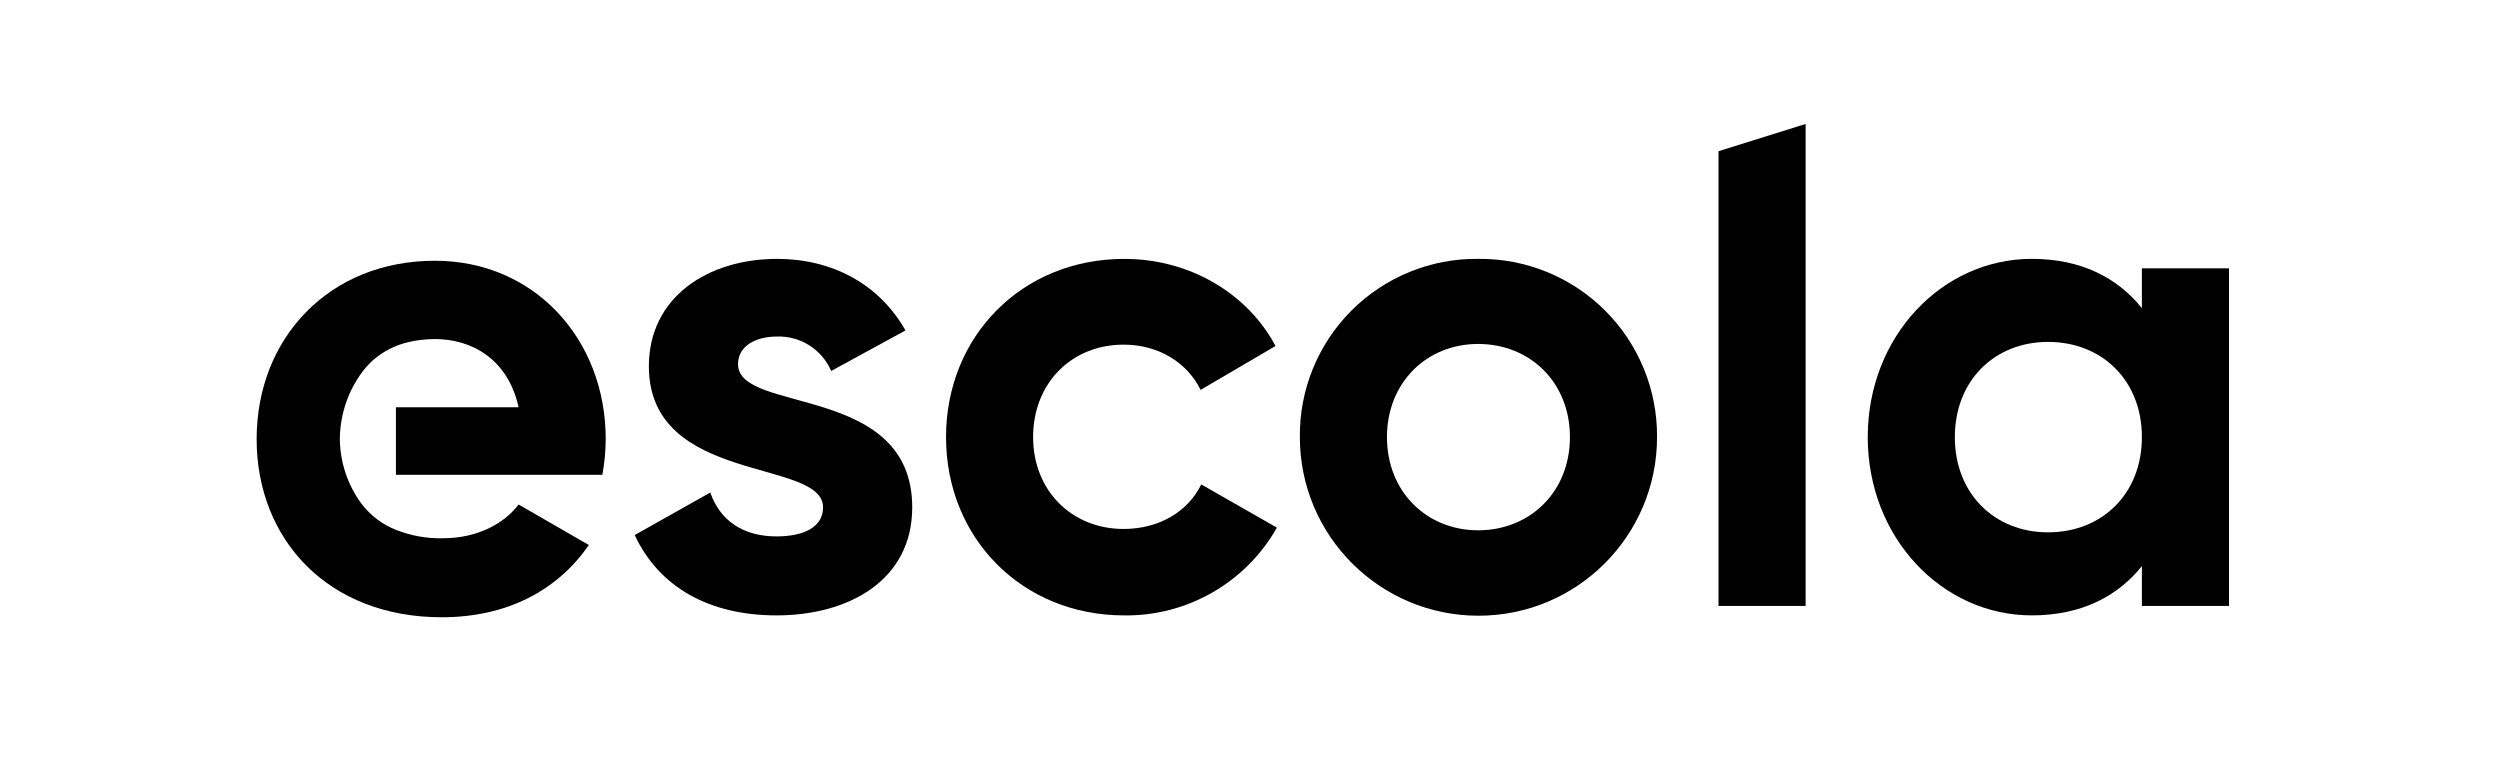
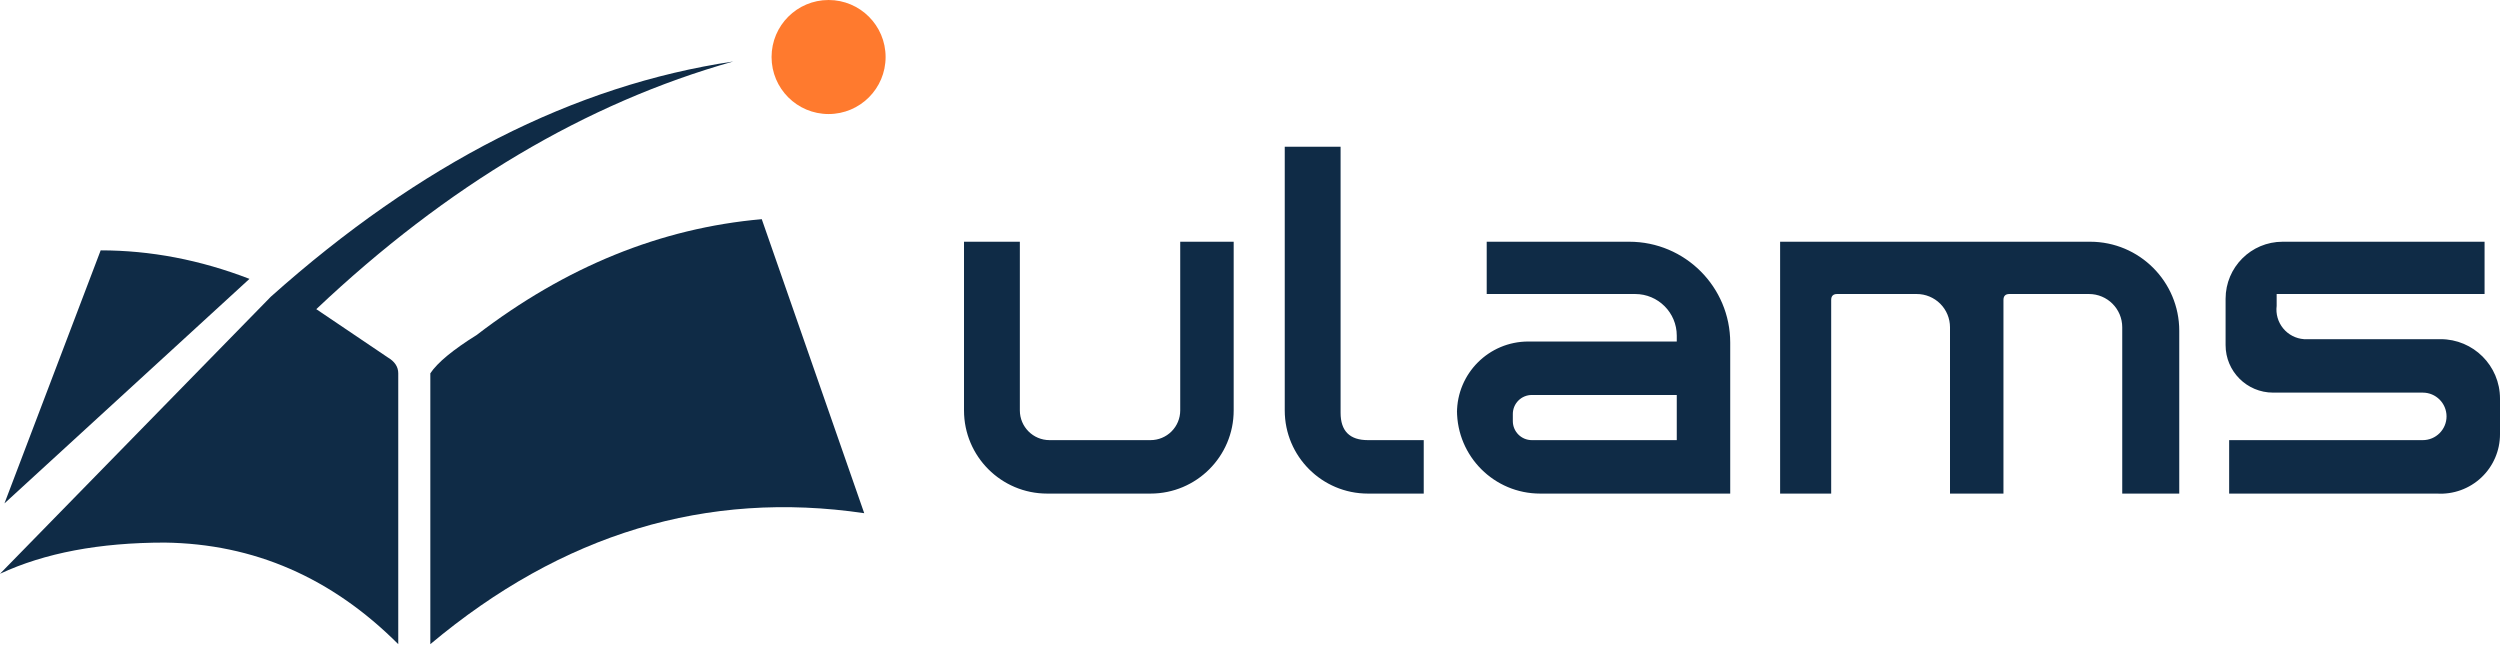
- <svg xmlns="http://www.w3.org/2000/svg" width="565" height="177" viewBox="0 0 565 177">
-   <defs>
-     <clipPath id="clip-Artboard_2">
-       <rect width="565" height="177" />
-     </clipPath>
-   </defs>
-   <g id="Artboard_2" data-name="Artboard – 2" clip-path="url(#clip-Artboard_2)">
-     <g id="escl_soft_logo" transform="translate(56.029 26.917)">
-       <g id="Group_1" data-name="Group 1" transform="translate(1.971 1.099)">
-         <path id="Path_1" data-name="Path 1" d="M42.256,21.286C18.3,21.286,1.971,38.835,1.971,61.573s16.175,40.284,41.812,40.284c14.649,0,26.1-5.952,33.268-16.328L61.178,76.374C57.822,80.8,51.717,84,44.087,84a26.893,26.893,0,0,1-10.6-1.888,18.161,18.161,0,0,1-7.834-5.925,25.07,25.07,0,0,1-4.876-14.45,25.775,25.775,0,0,1,4.5-14.53,19.925,19.925,0,0,1,2.751-3.238,18.567,18.567,0,0,1,8.362-4.323,27.186,27.186,0,0,1,5.865-.663c8.241,0,16.482,4.426,18.922,15.413H33.451V69.658H80.1a45.467,45.467,0,0,0,.762-8.086C80.864,39.139,64.842,21.286,42.256,21.286Z" transform="translate(-1.971 9.627)" />
-         <path id="Path_2" data-name="Path 2" d="M81.133,44.813c0-4.12,3.967-6.255,8.85-6.255a12.907,12.907,0,0,1,12.207,7.782l16.788-9.156c-5.952-10.528-16.635-16.174-29-16.174-15.718,0-28.994,8.7-28.994,24.263,0,26.858,39.371,20.754,39.371,31.893,0,4.427-4.274,6.564-10.531,6.564-7.63,0-12.818-3.663-14.954-9.919L57.784,83.423c5.494,11.753,16.786,18.159,32.046,18.159,16.328,0,30.673-7.936,30.673-24.418C120.5,49.084,81.133,56.106,81.133,44.813Z" transform="translate(27.66 9.48)" />
-         <path id="Path_3" data-name="Path 3" d="M143.875,82.047c-11.75,0-20.45-8.7-20.45-20.754,0-12.209,8.7-20.9,20.45-20.9,7.783,0,14.344,3.967,17.4,10.225l16.938-9.92c-6.255-11.75-19.228-19.684-34.183-19.684-23.195,0-40.285,17.549-40.285,40.285s17.091,40.287,40.285,40.287a39.079,39.079,0,0,0,34.488-19.839l-17.091-9.764C158.371,78.232,151.809,82.047,143.875,82.047Z" transform="translate(52.058 9.48)" />
-         <path id="Path_4" data-name="Path 4" d="M196.262,21.008a39.863,39.863,0,0,0-40.284,40.285,40.362,40.362,0,0,0,80.724,0A39.993,39.993,0,0,0,196.262,21.008Zm0,61.344c-11.595,0-20.6-8.7-20.6-21.059s9-21.057,20.6-21.057c11.753,0,20.754,8.7,20.754,21.057S208.015,82.352,196.262,82.352Z" transform="translate(79.79 9.48)" />
-         <path id="Path_5" data-name="Path 5" d="M217.782,110.016h19.687V1.093L217.782,7.249Z" transform="translate(112.601 -1.093)" />
-         <path id="Path_6" data-name="Path 6" d="M301.768,23.144v9c-5.493-6.866-13.734-11.139-24.871-11.139-20.3,0-37.084,17.549-37.084,40.285S256.6,101.58,276.9,101.58c11.137,0,19.378-4.273,24.871-11.14v9h19.686v-76.3ZM280.558,82.812c-12.053,0-21.059-8.7-21.059-21.518s9.006-21.517,21.059-21.517c12.209,0,21.211,8.7,21.211,21.517S292.765,82.812,280.558,82.812Z" transform="translate(124.297 9.48)" />
-       </g>
-     </g>
+ <svg xmlns="http://www.w3.org/2000/svg" aria-label="ulams" viewBox="0 0 701.5 181">
+   <g fill="#0f2b46">
+     <path d="m1.25 141.25 27-71q21 0 41.75 8ZM0 161l76-77.75q62.75-56 129.75-66-62 17.5-117 69.5l20 13.5q3 1.75 3 4.5v76q-28-28-65.5-28.5-27.5 0-46.25 8.75" />
+     <path d="M120.75 104.75q3-4.5 13-10.75 37.5-28.75 80-32.5L242.5 144q-66.25-9.75-121.75 36.75Z" />
  </g>
+   <circle cx="232.5" cy="16" r="16" fill="#ff7a2e" />
+   <path fill="#0f2b46" fill-rule="evenodd" d="M270.5 67.83h15.67v47.34a8.33 8.33 0 0 0 8.33 8.33h28.33a8.33 8.33 0 0 0 8.34-8.33V67.83h15v47.34a23.33 23.33 0 0 1-23.34 23.33h-29a23.33 23.33 0 0 1-23.33-23.33Zm90-26.66h15.67v74.66q0 7.67 7.66 7.67h15.67v15h-15.67a23.33 23.33 0 0 1-23.33-23.33Zm56.67 26.66h40a28.33 28.33 0 0 1 28.33 28.34v42.33h-53.33a23.33 23.33 0 0 1-23.34-23.33v.66a20 20 0 0 1 20-20h41.67v-1.66a11.67 11.67 0 0 0-11.67-11.67h-41.66Zm12.66 43h40.67v12.67h-40.67a5.33 5.33 0 0 1-5.33-5.33v-2a5.33 5.33 0 0 1 5.33-5.34m69.67-43h87a25 25 0 0 1 25 25v45.67h-16V91.83a9.33 9.33 0 0 0-9.33-9.33h-22.34q-1.66 0-1.66 1.67v54.33h-15V91.83a9.33 9.33 0 0 0-9.34-9.33H515.5q-1.67 0-1.67 1.67v54.33H499.5Zm197.67 0H640.5a16 16 0 0 0-16 16v13a13.33 13.33 0 0 0 13.33 13.34h42a6.67 6.67 0 0 1 6.67 6.66 6.67 6.67 0 0 1-6.67 6.67H625.5v15h58.33a16.67 16.67 0 0 0 17.67-16.67v-10a16.67 16.67 0 0 0-16.67-16.66H646.5a8.33 8.33 0 0 1-7.67-9.34V82.5h58.34Z" />
</svg>
